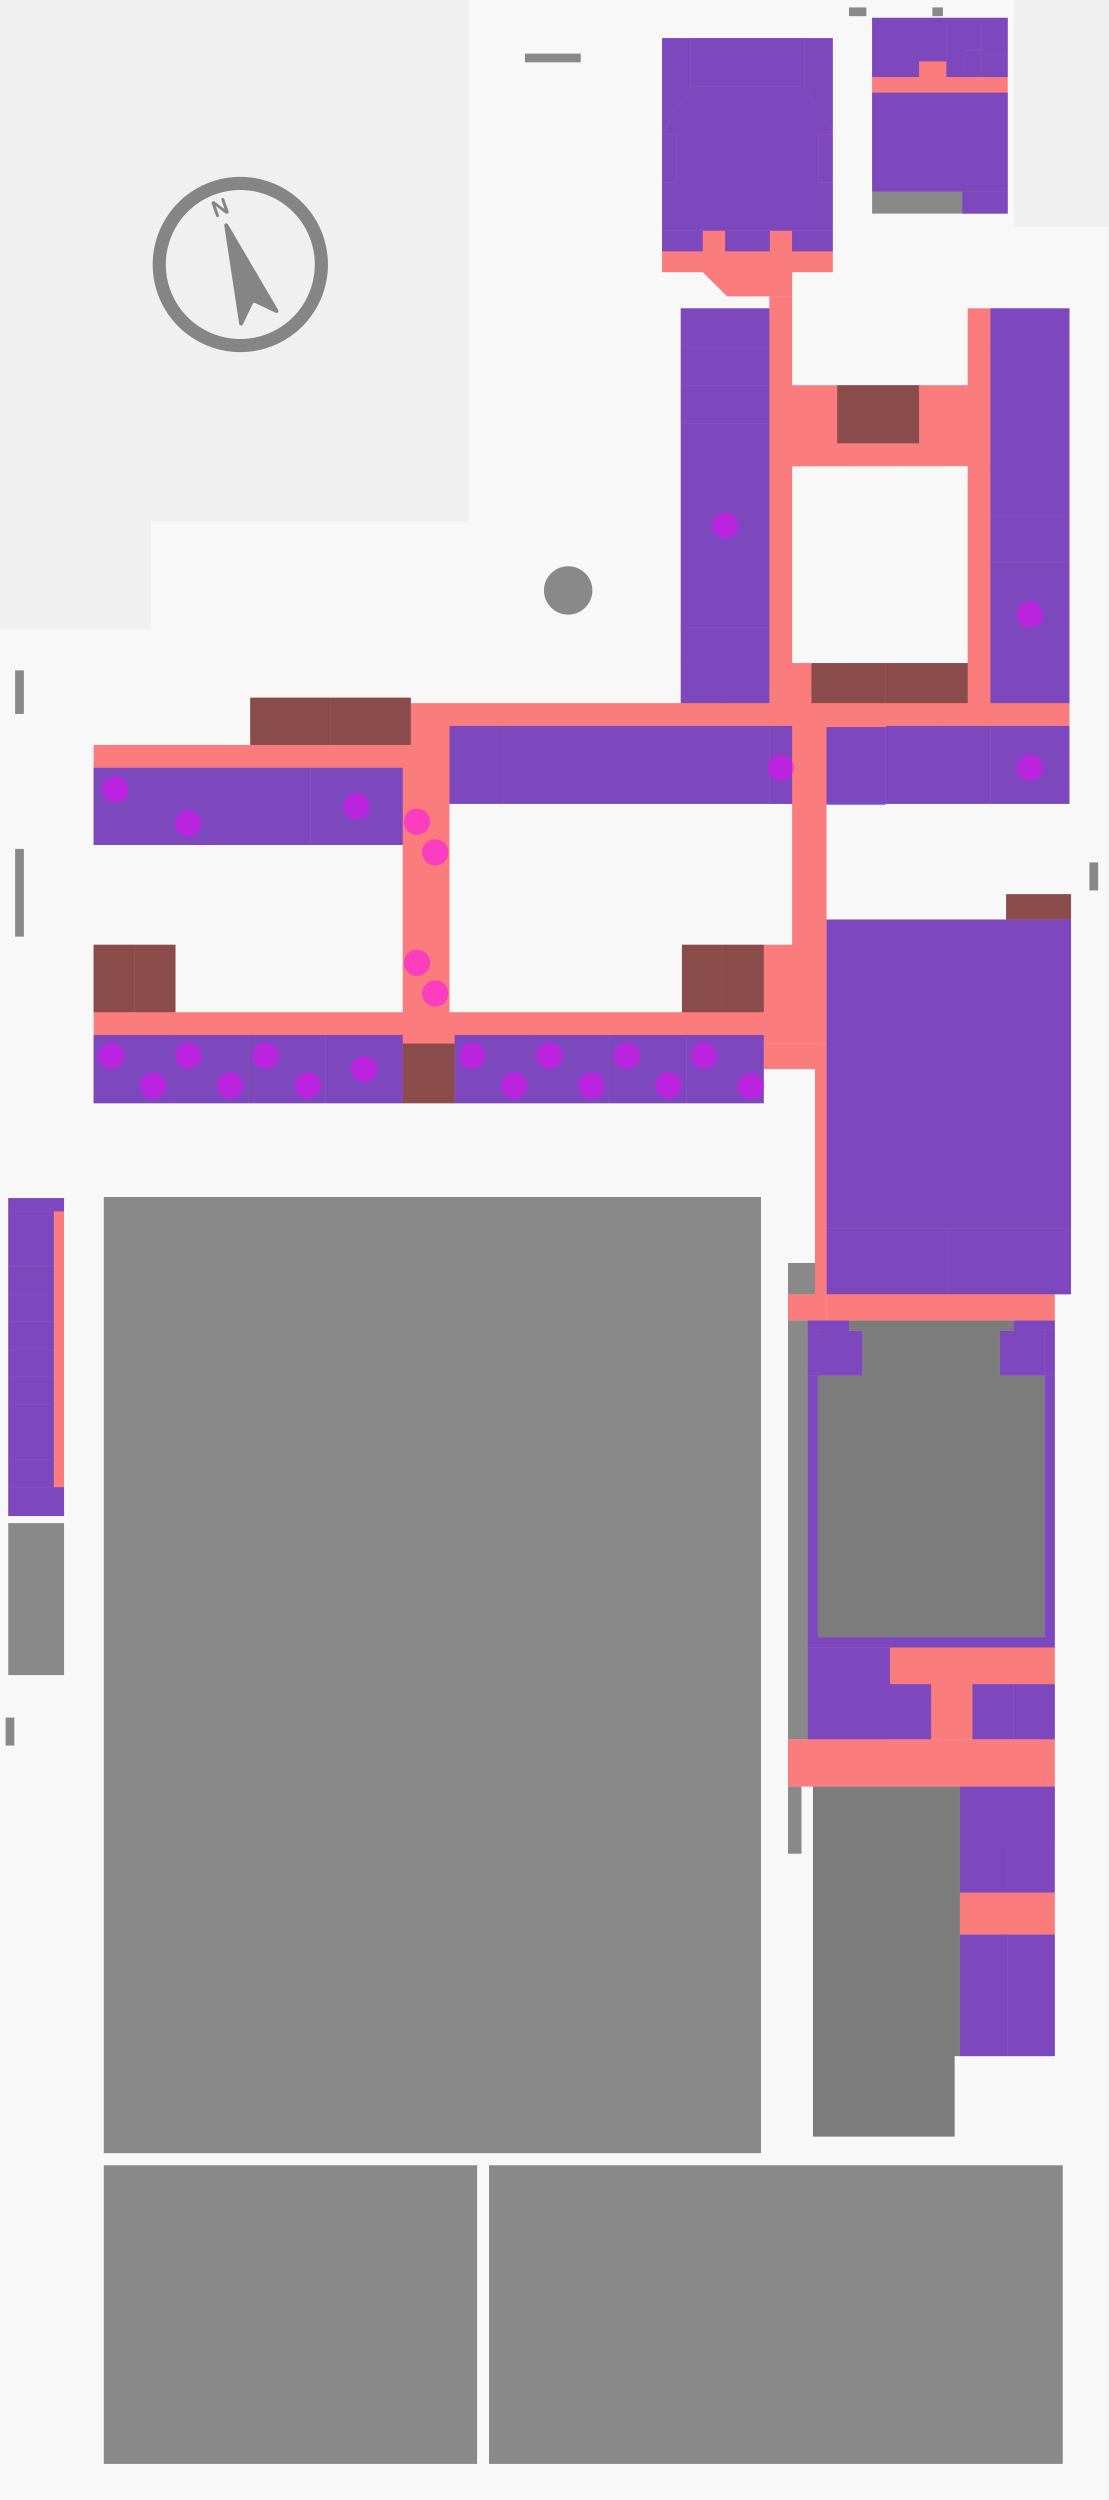
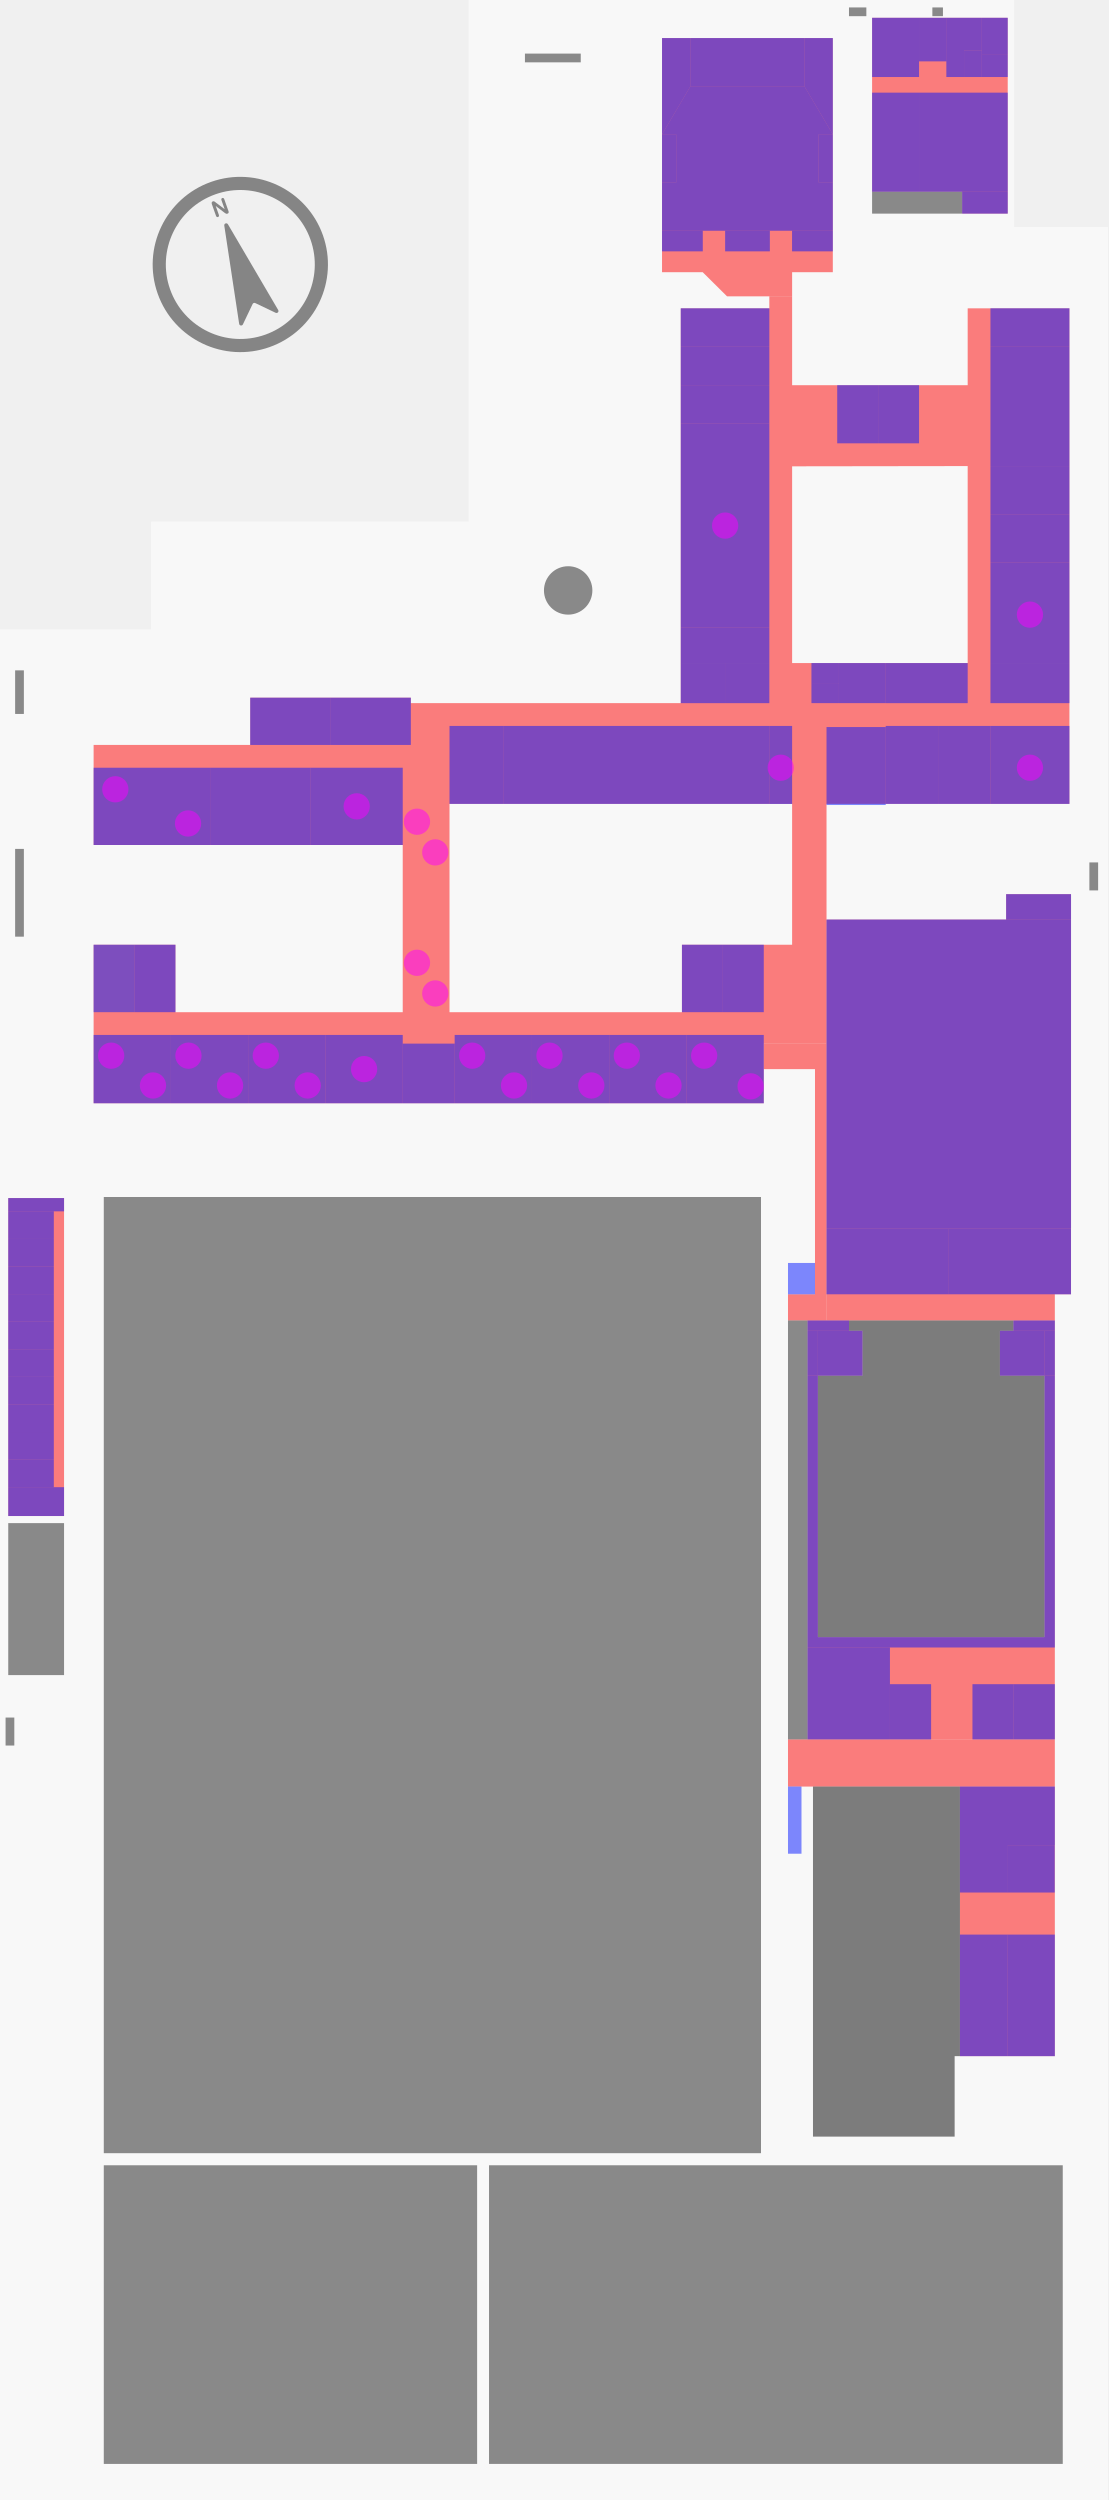
<svg xmlns="http://www.w3.org/2000/svg" width="1991.316" height="4493.032" viewBox="0 0 1991.316 4493.032" version="1.1" xml:space="preserve" style="clip-rule:evenodd;fill-rule:evenodd;stroke-linejoin:round;stroke-miterlimit:2" id="svg145">
  <defs id="defs145" />
  <path d="m 1822.498,407.861 h 168.818 v 4085.171 H 0 V 1131.161 H 271.412 V 937.339 H 842.211 V 0 h 980.287 z" style="fill:#ffffff;fill-opacity:0.53;stroke-width:2.308" id="base" />
  <path id="enclosure-classroom_building" d="M 1739.131,692.241 V 554.085 h 182.86 v 890.693 h -436.55 v 430.43 h -112.78 v 107.62 H 168.25 v -284.95 h 147.071 v 121.2 h 408.47 v -300.44 h -555.541 v -179.81 h 281.438 v -84.93 h 288.683 v 9.82 H 1223.461 V 554.085 h 159.2 v -21.47 h 40.94 v 159.626 z m 0,145.378 -315.53,0.457 v 353.562 h 315.53 z m -315.53,607.159 H 807.861 v 374.3 H 1225.591 v -121.2 h 198.01 z" style="fill:#fd0000;fill-opacity:0.5" />
  <path d="m 1811.1,31.975 v 351.929 h -81.883 V 344.556 H 1567.337 V 31.975 Z" style="fill:#fd0000;fill-opacity:0.5;stroke-width:1.033" id="enclosure-nishi_hall" />
  <path id="enclosure-audiovisual_hall" d="M 1496.741,68.417 V 489.22 h -73.14 v 43.395 h -116.94 l -43.72,-43.395 h -73.14 V 68.417 Z" style="fill:#fd0000;fill-opacity:0.5" />
  <path d="m 1924.853,1606.968 v 719.15 h -29.108 v 47.05 h -410.31 v -720.55 h 322.78 v -45.65 z" style="fill:#fd0000;fill-opacity:0.5;stroke-width:1.019" id="enclosure-pool" />
  <path id="enclosure-martial_arts_field" style="fill:#fd0000;fill-opacity:0.5;stroke-width:0.997" d="m 1725.201,3210.817 h 170.559 v 484.512 h -170.559 z" />
  <path d="m 1821.284,2373.167 h 74.477 v 752.861 H 1451.348 v -752.861 h 74.467 v 18.506 h 24.224 v 80.705 h -80.182 v 469.985 h 407.395 v -469.985 h -80.182 v -80.705 h 24.214 z" style="fill:#fd0000;fill-opacity:0.5;stroke-width:0.991" id="enclosure-gym" />
  <path id="enclosure-clubroom_building_0" style="fill:#fd0000;fill-opacity:0.5;stroke-width:1.098" d="m 14.815,2153.192 h 100.302 v 571.43 H 14.815 Z" />
  <path id="enclosure-gym_passage_1" style="fill:#fd0000;fill-opacity:0.5;stroke-width:1.142" d="m 1416.191,3126.058 h 479.567 v 84.78 h -479.567 z" />
  <path d="m 1485.441,1875.224 v 497.962 h -69.25 v -47.051 h 48.52 v -404.693 h -92.05 v -46.217 z" style="fill:#fd0000;fill-opacity:0.5;stroke-width:1.142" id="enclosure-gym_passage_0" />
  <path d="m 1725.201,3210.817 v 484.516 h -9.52 v 144.624 h -254.58 v -629.14 z" style="fill-opacity:0.5;stroke-width:0.997" id="none-martial_arts_field" />
  <path id="none-gym" d="m 1877.251,2472.388 v 469.98 h -407.4 v -469.98 h 80.19 v -80.71 h -24.22 v -18.51 h 295.46 v 18.51 h -24.21 v 80.71 z" style="fill-opacity:0.5" />
  <path id="none-clubroom_building_1" style="fill:#1a1a1a;fill-opacity:0.5" d="m 14.816,2737.368 h 100.303 v 273.126 H 14.816 Z" />
-   <path id="none-wc" style="fill:#1a1a1a;fill-opacity:0.5;stroke-width:1.221" d="m 168.25,1697.877 h 73.535 v 121.208 h -73.535 z" />
+   <path id="main-wc_class_west_2f" style="fill:#0020ff;fill-opacity:0.5;stroke-width:1.221" d="m 168.25,1697.877 h 73.535 v 121.208 h -73.535 z" />
  <path id="none-nishi_hall" style="fill:#1a1a1a;fill-opacity:0.5;stroke-width:1.032" d="m 1567.337,344.553 h 161.874 v 39.37 h -161.874 z" />
-   <path id="none-wc1" style="fill:#1a1a1a;fill-opacity:0.5;stroke-width:1.221" d="m 1225.586,1697.877 h 73.535 v 121.208 h -73.535 z" />
-   <path id="none-stairs" style="fill:#1a1a1a;fill-opacity:0.5;stroke-width:1.221" d="m 241.785,1697.877 h 73.535 v 121.208 h -73.535 z" />
-   <path id="none-stairs1" style="fill:#1a1a1a;fill-opacity:0.5;stroke-width:1.221" d="m 1299.126,1697.877 h 73.535 v 121.208 h -73.535 z" />
-   <path id="none-wc2" style="fill:#1a1a1a;fill-opacity:0.5;stroke-width:1.133" d="m 1504.646,692.241 h 73.535 v 104.491 h -73.535 z" />
-   <path id="none-stairs2" style="fill:#1a1a1a;fill-opacity:0.5;stroke-width:1.133" d="m 1578.186,692.241 h 73.535 v 104.491 h -73.535 z" />
-   <path id="none-stairs3" style="fill:#1a1a1a;fill-opacity:0.5;stroke-width:1.055" d="m 449.688,1253.902 h 144.84 v 84.927 h -144.84 z" />
-   <path id="none-wc3" style="fill:#1a1a1a;fill-opacity:0.5;stroke-width:1.052" d="m 594.528,1253.902 h 143.838 v 84.927 h -143.838 z" />
-   <path id="none-stairs4" style="fill:#1a1a1a;fill-opacity:0.5;stroke-width:1.088" d="m 723.793,1875.608 h 93.318 v 107.22 h -93.318 z" />
-   <path id="none-stairs5" style="fill:#1a1a1a;fill-opacity:0.5;stroke-width:1.054" d="m 1808.225,1606.972 h 116.641 v 45.654 h -116.641 z" />
-   <path id="none-stairs6" style="fill:#1a1a1a;fill-opacity:0.5;stroke-width:1.203" d="m 1416.194,2269.811 h 48.527 v 56.303 h -48.527 z" />
+   <path id="main-wc_class_east_2f" style="fill:#0015ff;fill-opacity:0.5;stroke-width:1.221" d="m 1225.586,1697.877 h 73.535 v 121.208 h -73.535 z" />
+   <path id="main-stairs_class_west_2f" style="fill:#0015ff;fill-opacity:0.5;stroke-width:1.221" d="m 241.785,1697.877 h 73.535 v 121.208 h -73.535 z" />
+   <path id="main-stairs_class_east_2f" style="fill:#0015ff;fill-opacity:0.5;stroke-width:1.221" d="m 1299.126,1697.877 h 73.535 v 121.208 h -73.535 z" />
+   <path id="main-wc_management_north_2f" style="fill:#0015ff;fill-opacity:0.5;stroke-width:1.133" d="m 1504.646,692.241 h 73.535 v 104.491 h -73.535 z" />
+   <path id="main-stairs_management_north_2f" style="fill:#0015ff;fill-opacity:0.5;stroke-width:1.133" d="m 1578.186,692.241 h 73.535 v 104.491 h -73.535 z" />
+   <path id="main-stairs_management_west_2f" style="fill:#0015ff;fill-opacity:0.5;stroke-width:1.055" d="m 449.688,1253.902 h 144.84 v 84.927 h -144.84 z" />
+   <path id="main-wc_management_west_2f" style="fill:#0015ff;fill-opacity:0.5;stroke-width:1.052" d="m 594.528,1253.902 h 143.838 v 84.927 h -143.838 z" />
+   <path id="main-stairs_class_center_2f" style="fill:#0015ff;fill-opacity:0.5;stroke-width:1.088" d="m 723.793,1875.608 h 93.318 v 107.22 h -93.318 z" />
+   <path id="main-stairs_pool_2f" style="fill:#0015ff;fill-opacity:0.5;stroke-width:1.054" d="m 1808.225,1606.972 h 116.641 v 45.654 h -116.641 z" />
+   <path id="main-stairs_gym_passage_2f_0" style="fill:#0015ff;fill-opacity:0.5;stroke-width:1.203" d="m 1416.194,2269.811 h 48.527 v 56.303 h -48.527 z" />
  <path id="none-gym_passage" style="fill:#1a1a1a;fill-opacity:0.5;stroke-width:1.203" d="m 1416.194,2373.169 h 35.16 v 752.868 h -35.16 z" />
-   <path id="none-stairs7" style="fill:#1a1a1a;fill-opacity:0.5;stroke-width:0.884" d="m 1416.189,3210.819 h 24.263 v 120.709 h -24.263 z" />
-   <path id="none-wc4" style="fill:#1a1a1a;fill-opacity:0.5;stroke-width:1.006" d="m 1507.715,1191.682 h 84.105 v 71.985 h -84.105 z" />
-   <path id="none-ev" style="fill:#1a1a1a;fill-opacity:0.5;stroke-width:0.545" d="m 1458.323,1227.631 h 49.391 v 36.037 h -49.391 z" />
-   <path id="none-wc5" style="fill:#1a1a1a;fill-opacity:0.5;stroke-width:0.545" d="m 1458.323,1191.638 h 49.391 v 35.992 h -49.391 z" />
-   <path id="none-stairs8" style="fill:#1a1a1a;fill-opacity:0.5;stroke-width:1.332" d="m 1591.817,1191.681 h 147.316 v 72.03 h -147.316 z" />
+   <path id="main-stairs_gym_passage_2f_1" style="fill:#0015ff;fill-opacity:0.5;stroke-width:0.884" d="m 1416.189,3210.819 h 24.263 v 120.709 h -24.263 z" />
+   <path id="main-stairs_management_center_2f" style="fill:#0015ff;fill-opacity:0.5;stroke-width:1.006" d="m 1507.715,1191.682 h 84.105 v 71.985 h -84.105 z" />
+   <path id="main-ev_2f" style="fill:#0015ff;fill-opacity:0.5;stroke-width:0.545" d="m 1458.323,1227.631 h 49.391 v 36.037 h -49.391 z" />
+   <path id="main-wc_management_center_accessible_2f" style="fill:#0015ff;fill-opacity:0.5;stroke-width:0.545" d="m 1458.323,1191.638 h 49.391 v 35.992 h -49.391 z" />
+   <path id="main-wc_management_center_2f" style="fill:#0015ff;fill-opacity:0.5;stroke-width:1.332" d="m 1591.817,1191.681 h 147.316 v 72.03 h -147.316 z" />
  <path id="none-grand" style="fill:#1a1a1a;fill-opacity:0.5;stroke-width:0.988" d="m 186.517,2151.267 h 1181.144 v 1718.463 H 186.517 Z" />
  <path id="none-tennis_court" style="fill:#1a1a1a;fill-opacity:0.5;stroke-width:0.98" d="m 186.517,3891.448 h 670.976 v 536.734 H 186.517 Z" />
  <path id="none-handball_court" style="fill:#1a1a1a;fill-opacity:0.5;stroke-width:1.001" d="M 878.89,3891.448 H 1909.993 v 536.733 H 878.89 Z" />
  <path id="none-fountain" style="fill:#1a1a1a;fill-opacity:0.5;stroke-width:0.906" d="m 1064.623,1061.134 a 43.502,43.502 0 0 1 -43.502,43.502 43.502,43.502 0 0 1 -43.502,-43.502 43.502,43.502 0 0 1 43.502,-43.502 43.502,43.502 0 0 1 43.502,43.502 z" />
  <path id="none-gate_east_0" style="fill:#1a1a1a;fill-opacity:0.5;stroke-width:0.622" d="m 1973.558,1600.246 h -15.696 v -50.305 h 15.696 z" />
  <path id="none-gate_nishi_hall_0" style="fill:#1a1a1a;fill-opacity:0.5;stroke-width:0.49" d="m 1525.815,29.072 v -15.696 h 31.191 v 15.696 z" />
  <path id="none-gate_nishi_hall_1" style="fill:#1a1a1a;fill-opacity:0.5;stroke-width:0.382" d="m 1675.663,29.072 v -15.696 h 18.994 v 15.696 z" />
  <path id="none-gate_west_2" style="fill:#1a1a1a;fill-opacity:0.5;stroke-width:0.622" d="m 25.714,3137.106 h -15.696 v -50.305 h 15.696 z" />
  <path id="none-gate_north_0" style="fill:#1a1a1a;fill-opacity:0.5;stroke-width:0.879" d="m 943.421,112.029 v -15.696 h 100.303 v 15.696 z" />
  <path id="none-gate_west_0" style="fill:#1a1a1a;fill-opacity:0.5;stroke-width:1.102" d="m 27.198,1525.675 h 15.696 v 157.701 H 27.198 Z" />
  <path id="none-gate_west_1" style="fill:#1a1a1a;fill-opacity:0.5;stroke-width:0.777" d="m 27.198,1204.781 h 15.696 v 78.33 H 27.198 Z" />
  <path d="m 379.321,326.904 c 81.93,-29.013 172.002,13.949 201.015,95.88 29.013,81.93 -13.949,172.003 -95.879,201.016 -81.931,29.013 -172.004,-13.95 -201.017,-95.88 -29.013,-81.93 13.95,-172.003 95.881,-201.016 z m 7.885,22.267 c -69.642,24.661 -106.16,101.223 -81.499,170.863 24.661,69.641 101.223,106.159 170.865,81.498 69.64,-24.661 106.159,-101.223 81.498,-170.864 -24.661,-69.641 -101.223,-106.158 -170.863,-81.497 z" style="fill:#1a1a1a;fill-opacity:0.5;stroke-width:0.157" id="none-compass_2" />
  <path d="m 436.53,583.011 c -0.67,1.404 -2.178,2.208 -3.717,1.978 -1.541,-0.226 -2.751,-1.432 -2.985,-2.973 -5.156,-34.036 -20.451,-135.013 -26.753,-176.606 -0.254,-1.68 0.719,-3.303 2.319,-3.87 1.603,-0.568 3.381,0.082 4.241,1.547 21.278,36.29 72.936,124.39 90.348,154.086 0.79,1.345 0.609,3.043 -0.446,4.188 -1.052,1.147 -2.729,1.472 -4.133,0.802 -11.529,-5.496 -29.425,-14.035 -36.662,-17.487 -0.847,-0.404 -1.822,-0.454 -2.709,-0.14 -0.884,0.313 -1.611,0.966 -2.015,1.813 -3.452,7.237 -11.989,25.137 -17.487,36.662 z" style="fill:#1a1a1a;fill-opacity:0.5;stroke-width:0.29" id="none-compass_1" />
  <path d="m 387.609,363.798 16.145,12.184 -5.685,-16.054 c -0.369,-1.043 -0.423,-1.905 -0.16,-2.585 0.263,-0.68 0.776,-1.155 1.535,-1.424 0.787,-0.279 1.497,-0.237 2.137,0.124 0.64,0.36 1.143,1.063 1.512,2.106 l 7.517,21.228 c 0.839,2.369 0.278,3.901 -1.688,4.597 -0.49,0.174 -0.958,0.26 -1.4,0.257 -0.442,-0.002 -0.891,-0.096 -1.344,-0.281 -0.45,-0.186 -0.897,-0.432 -1.337,-0.739 -0.442,-0.306 -0.885,-0.623 -1.332,-0.948 l -15.824,-12.091 5.6,15.815 c 0.365,1.031 0.402,1.895 0.112,2.592 -0.293,0.698 -0.813,1.179 -1.562,1.444 -0.772,0.273 -1.487,0.226 -2.141,-0.143 -0.657,-0.368 -1.165,-1.062 -1.526,-2.081 l -7.374,-20.823 c -0.313,-0.884 -0.461,-1.612 -0.44,-2.186 0.036,-0.634 0.263,-1.222 0.68,-1.763 0.417,-0.541 0.938,-0.922 1.564,-1.144 0.49,-0.174 0.938,-0.243 1.344,-0.207 0.408,0.035 0.791,0.141 1.151,0.318 0.36,0.177 0.752,0.431 1.181,0.763 0.429,0.332 0.871,0.679 1.333,1.041 z" style="fill:#1a1a1a;fill-opacity:0.5;fill-rule:nonzero;stroke-width:0.267" id="none-compass_0" />
  <path id="main-document_preparation_room" style="fill:#0015ff;fill-opacity:0.5;stroke-width:0.576" d="m 1223.466,1191.641 h 79.597 v 72.075 h -79.597 z" />
  <path id="main-changing_room_3" style="fill:#0015ff;fill-opacity:0.5;stroke-width:0.576" d="m 1303.063,1191.641 h 79.597 v 72.075 h -79.597 z" />
  <path id="main-changing_room_1" style="fill:#0015ff;fill-opacity:0.5;stroke-width:0.767" d="m 1223.473,1127.853 h 159.195 v 63.788 h -159.195 z" />
  <path id="main-broadcast_room" style="fill:#0015ff;fill-opacity:0.5;stroke-width:0.903" d="m 1382.66,1304.661 h 40.945 v 140.229 h -40.945 z" />
  <path id="main-pool" style="fill:#0015ff;fill-opacity:0.5;stroke-width:1.502" d="m 1485.445,1652.613 h 439.423 v 555.389 H 1485.445 Z" />
  <path id="main-meeting_room" style="fill:#0015ff;fill-opacity:0.5;stroke-width:1.838" d="m 1223.473,761.325 h 159.195 v 366.534 h -159.195 z" />
  <path id="main-art_preparation_room" style="fill:#0015ff;fill-opacity:0.5;stroke-width:0.588" d="m 1780.068,924.285 h 141.911 v 86.608 h -141.911 z" />
  <path id="main-2h" style="fill:#0015ff;fill-opacity:0.5;stroke-width:1.367" d="M 168.249,1860.013 H 307.136 V 1982.81 H 168.249 Z" />
  <path id="main-2g" style="fill:#0015ff;fill-opacity:0.5;stroke-width:1.367" d="M 307.135,1860.013 H 446.022 V 1982.81 H 307.135 Z" />
  <path id="main-2f" style="fill:#0015ff;fill-opacity:0.5;stroke-width:1.367" d="M 446.022,1860.013 H 584.909 V 1982.81 H 446.022 Z" />
  <path id="main-2e" style="fill:#0015ff;fill-opacity:0.5;stroke-width:1.367" d="m 584.908,1860.013 h 138.886 V 1982.81 h -138.886 z" />
  <path id="main-2d" style="fill:#0015ff;fill-opacity:0.5;stroke-width:1.367" d="m 817.113,1860.013 h 138.886 V 1982.81 h -138.886 z" />
  <path id="main-2c" style="fill:#0015ff;fill-opacity:0.5;stroke-width:1.367" d="M 956,1860.013 H 1094.887 V 1982.81 H 956 Z" />
  <path id="main-2b" style="fill:#0015ff;fill-opacity:0.5;stroke-width:1.367" d="m 1094.89,1860.013 h 138.886 V 1982.81 h -138.886 z" />
  <path id="main-2a" style="fill:#0015ff;fill-opacity:0.5;stroke-width:1.367" d="m 1233.77,1860.013 h 138.886 V 1982.81 h -138.886 z" />
  <path id="main-teachers_room" style="fill:#0015ff;fill-opacity:0.5;stroke-width:2.01" d="m 904.428,1304.658 h 478.242 v 140.12 H 904.428 Z" />
  <path id="main-special_room_2nd" style="fill:#0015ff;fill-opacity:0.5;stroke-width:1.095" d="m 1780.077,1304.658 h 141.911 v 140.12 h -141.911 z" />
  <path id="main-mathematics_preparation_room" style="fill:#0015ff;fill-opacity:0.5;stroke-width:1.453" d="m 1223.457,554.087 h 159.195 v 69.079 h -159.195 z" />
  <path id="main-english_preparation_room" style="fill:#0015ff;fill-opacity:0.5;stroke-width:1.453" d="m 1223.457,692.242 h 159.195 v 69.079 h -159.195 z" />
  <path id="main-japanese_preparation_room" style="fill:#0015ff;fill-opacity:0.5;stroke-width:1.453" d="m 1223.457,623.164 h 159.195 v 69.079 h -159.195 z" />
  <path id="main-social_studies_room_2nd" style="fill:#0015ff;fill-opacity:0.5;stroke-width:1.208" d="m 558.317,1379.769 h 165.476 v 138.863 h -165.476 z" />
  <path id="main-social_studies_preparation_room" style="fill:#0015ff;fill-opacity:0.5;stroke-width:1.262" d="m 377.7,1379.769 h 180.623 v 138.863 H 377.7 Z" />
  <path id="main-social_studies_room_1st" style="fill:#0015ff;fill-opacity:0.5;stroke-width:1.359" d="m 168.254,1379.769 h 209.446 v 138.863 H 168.254 Z" />
  <path id="main-printing_room" style="fill:#0015ff;fill-opacity:0.5;stroke-width:1.112" d="m 807.865,1304.654 h 96.554 v 140.119 h -96.554 z" />
  <path id="main-career_room" style="fill:#0015ff;fill-opacity:0.5;stroke-width:1.208" d="m 1485.435,1306.657 h 106.372 v 140.12 h -106.372 z" />
  <path id="main-consultation_room_1st" style="fill:#0015ff;fill-opacity:0.5;stroke-width:1.136" d="m 1591.806,1304.657 h 94.13 v 140.12 h -94.13 z" />
  <path id="main-consultation_room_2nd" style="fill:#0015ff;fill-opacity:0.5;stroke-width:1.136" d="m 1685.937,1304.657 h 94.13 v 140.12 h -94.13 z" />
  <path id="main-art_material_room" style="fill:#0015ff;fill-opacity:0.5;stroke-width:0.536" d="m 1780.068,1191.64 h 141.911 v 72.074 h -141.911 z" />
  <path id="main-craft_preparation_room" style="fill:#0015ff;fill-opacity:0.5;stroke-width:0.588" d="m 1780.068,837.677 h 141.911 v 86.608 h -141.911 z" />
  <path id="main-art_room" style="fill:#0015ff;fill-opacity:0.5;stroke-width:0.849" d="m 1780.068,1010.892 h 141.911 v 180.748 h -141.911 z" />
  <path id="main-craft_room" style="fill:#0015ff;fill-opacity:0.5;stroke-width:0.925" d="m 1780.068,623.163 h 141.911 v 214.514 h -141.911 z" />
  <path id="main-craft_warehouse" style="fill:#0015ff;fill-opacity:0.5;stroke-width:0.525" d="m 1780.068,554.084 h 141.911 v 69.078 h -141.911 z" />
  <path id="shinkan80-s80_2a_back" style="fill:#fb00ff;fill-opacity:0.5;stroke-width:0.792" d="m 1372.609,1952.39 a 23.622,23.622 0 0 1 -23.622,23.622 23.622,23.622 0 0 1 -23.622,-23.622 23.622,23.622 0 0 1 23.622,-23.622 23.622,23.622 0 0 1 23.622,23.622 z" />
  <path id="shinkan80-s80_2a_front" style="fill:#fb00ff;fill-opacity:0.5;stroke-width:0.792" d="m 1289.144,1897.272 a 23.622,23.622 0 0 1 -23.622,23.622 23.622,23.622 0 0 1 -23.622,-23.622 23.622,23.622 0 0 1 23.622,-23.622 23.622,23.622 0 0 1 23.622,23.622 z" />
  <path id="shinkan80-s80_2b_back" style="fill:#fb00ff;fill-opacity:0.5;stroke-width:0.792" d="m 1225.078,1950.815 a 23.622,23.622 0 0 1 -23.622,23.622 23.622,23.622 0 0 1 -23.622,-23.622 23.622,23.622 0 0 1 23.622,-23.622 23.622,23.622 0 0 1 23.622,23.622 z" />
  <path id="shinkan80-s80_2b_front" style="fill:#fb00ff;fill-opacity:0.5;stroke-width:0.792" d="m 1150.157,1897.272 a 23.622,23.622 0 0 1 -23.622,23.622 23.622,23.622 0 0 1 -23.622,-23.622 23.622,23.622 0 0 1 23.622,-23.622 23.622,23.622 0 0 1 23.622,23.622 z" />
  <path id="shinkan80-s80_2c_back" style="fill:#fb00ff;fill-opacity:0.5;stroke-width:0.792" d="m 1086.343,1950.815 a 23.622,23.622 0 0 1 -23.622,23.622 23.622,23.622 0 0 1 -23.622,-23.622 23.622,23.622 0 0 1 23.622,-23.622 23.622,23.622 0 0 1 23.622,23.622 z" />
  <path id="shinkan80-s80_2c_front" style="fill:#fb00ff;fill-opacity:0.5;stroke-width:0.792" d="m 1011.169,1897.272 a 23.622,23.622 0 0 1 -23.622,23.622 23.622,23.622 0 0 1 -23.622,-23.622 23.622,23.622 0 0 1 23.622,-23.622 23.622,23.622 0 0 1 23.622,23.622 z" />
  <path id="shinkan80-s80_2d_back" style="fill:#fb00ff;fill-opacity:0.5;stroke-width:0.792" d="m 947.412,1950.815 a 23.622,23.622 0 0 1 -23.622,23.622 23.622,23.622 0 0 1 -23.622,-23.622 23.622,23.622 0 0 1 23.622,-23.622 23.622,23.622 0 0 1 23.622,23.622 z" />
  <path id="shinkan80-s80_2d_front" style="fill:#fb00ff;fill-opacity:0.5;stroke-width:0.792" d="m 872.283,1897.272 a 23.622,23.622 0 0 1 -23.622,23.622 23.622,23.622 0 0 1 -23.622,-23.622 23.622,23.622 0 0 1 23.622,-23.622 23.622,23.622 0 0 1 23.622,23.622 z" />
  <path id="shinkan80-s80_2e" style="fill:#fb00ff;fill-opacity:0.5;stroke-width:0.792" d="m 677.975,1921.428 a 23.622,23.622 0 0 1 -23.622,23.622 23.622,23.622 0 0 1 -23.622,-23.622 23.622,23.622 0 0 1 23.622,-23.622 23.622,23.622 0 0 1 23.622,23.622 z" />
  <path id="shinkan80-s80_2f_back" style="fill:#fb00ff;fill-opacity:0.5;stroke-width:0.792" d="m 576.619,1950.815 a 23.622,23.622 0 0 1 -23.622,23.622 23.622,23.622 0 0 1 -23.622,-23.622 23.622,23.622 0 0 1 23.622,-23.622 23.622,23.622 0 0 1 23.622,23.622 z" />
  <path id="shinkan80-s80_2f_front" style="fill:#fb00ff;fill-opacity:0.5;stroke-width:0.792" d="m 501.293,1897.272 a 23.622,23.622 0 0 1 -23.622,23.622 23.622,23.622 0 0 1 -23.622,-23.622 23.622,23.622 0 0 1 23.622,-23.622 23.622,23.622 0 0 1 23.622,23.622 z" />
  <path id="shinkan80-s80_2g_back" style="fill:#fb00ff;fill-opacity:0.5;stroke-width:0.792" d="m 437.074,1950.815 a 23.622,23.622 0 0 1 -23.622,23.622 23.622,23.622 0 0 1 -23.622,-23.622 23.622,23.622 0 0 1 23.622,-23.622 23.622,23.622 0 0 1 23.622,23.622 z" />
  <path id="shinkan80-s80_2g_front" style="fill:#fb00ff;fill-opacity:0.5;stroke-width:0.792" d="m 362.305,1897.272 a 23.622,23.622 0 0 1 -23.622,23.622 23.622,23.622 0 0 1 -23.622,-23.622 23.622,23.622 0 0 1 23.622,-23.622 23.622,23.622 0 0 1 23.622,23.622 z" />
  <path id="shinkan80-s80_2h_back" style="fill:#fb00ff;fill-opacity:0.5;stroke-width:0.792" d="m 298.593,1950.815 a 23.622,23.622 0 0 1 -23.622,23.622 23.622,23.622 0 0 1 -23.622,-23.622 23.622,23.622 0 0 1 23.622,-23.622 23.622,23.622 0 0 1 23.622,23.622 z" />
  <path id="shinkan80-s80_2h_front" style="fill:#fb00ff;fill-opacity:0.5;stroke-width:0.792" d="m 223.419,1897.272 a 23.622,23.622 0 0 1 -23.622,23.622 23.622,23.622 0 0 1 -23.622,-23.622 23.622,23.622 0 0 1 23.622,-23.622 23.622,23.622 0 0 1 23.622,23.622 z" />
  <path id="shinkan80-s80_social2" style="fill:#fb00ff;fill-opacity:0.5;stroke-width:0.792" d="m 664.68,1449.203 a 23.622,23.622 0 0 1 -23.622,23.622 23.622,23.622 0 0 1 -23.622,-23.622 23.622,23.622 0 0 1 23.622,-23.622 23.622,23.622 0 0 1 23.622,23.622 z" />
  <path id="shinkan80-s80_social1_front" style="fill:#fb00ff;fill-opacity:0.5;stroke-width:0.792" d="m 361.585,1479.949 a 23.622,23.622 0 0 1 -23.622,23.622 23.622,23.622 0 0 1 -23.622,-23.622 23.622,23.622 0 0 1 23.622,-23.622 23.622,23.622 0 0 1 23.622,23.622 z" />
  <path id="shinkan80-s80_social1_back" style="fill:#fb00ff;fill-opacity:0.5;stroke-width:0.792" d="m 230.876,1418.532 a 23.622,23.622 0 0 1 -23.622,23.622 23.622,23.622 0 0 1 -23.622,-23.622 23.622,23.622 0 0 1 23.622,-23.622 23.622,23.622 0 0 1 23.622,23.622 z" />
  <path id="shinkan80-s80_meeting" style="fill:#fb00ff;fill-opacity:0.5;stroke-width:0.792" d="m 1326.838,944.587 a 23.622,23.622 0 0 1 -23.622,23.622 23.622,23.622 0 0 1 -23.622,-23.622 23.622,23.622 0 0 1 23.622,-23.622 23.622,23.622 0 0 1 23.622,23.622 z" />
  <path id="shinkan80-s80_broadcast" style="fill:#fb00ff;fill-opacity:0.5;stroke-width:0.792" d="m 1426.754,1379.772 a 23.622,23.622 0 0 1 -23.622,23.622 23.622,23.622 0 0 1 -23.622,-23.622 23.622,23.622 0 0 1 23.622,-23.622 23.622,23.622 0 0 1 23.622,23.622 z" />
  <path id="shinkan80-s80_art" style="fill:#fb00ff;fill-opacity:0.5;stroke-width:0.792" d="m 1874.65,1104.637 a 23.622,23.622 0 0 1 -23.622,23.622 23.622,23.622 0 0 1 -23.622,-23.622 23.622,23.622 0 0 1 23.622,-23.622 23.622,23.622 0 0 1 23.622,23.622 z" />
  <path id="shinkan80-s80_special2" style="fill:#fb00ff;fill-opacity:0.5;stroke-width:0.792" d="m 1874.65,1379.772 a 23.622,23.622 0 0 1 -23.622,23.622 23.622,23.622 0 0 1 -23.622,-23.622 23.622,23.622 0 0 1 23.622,-23.622 23.622,23.622 0 0 1 23.622,23.622 z" />
  <path id="shinkan80-s80_hallway4" style="fill:#fb00ff;fill-opacity:0.5;stroke-width:0.792" d="m 773.04,1730.343 a 23.622,23.622 0 0 1 -23.622,23.622 23.622,23.622 0 0 1 -23.622,-23.622 23.622,23.622 0 0 1 23.622,-23.622 23.622,23.622 0 0 1 23.622,23.622 z" />
  <path id="shinkan80-s80_hallway3" style="fill:#fb00ff;fill-opacity:0.5;stroke-width:0.792" d="m 773.04,1476.799 a 23.622,23.622 0 0 1 -23.622,23.622 23.622,23.622 0 0 1 -23.622,-23.622 23.622,23.622 0 0 1 23.622,-23.622 23.622,23.622 0 0 1 23.622,23.622 z" />
  <path id="shinkan80-s80_hallway2" style="fill:#fb00ff;fill-opacity:0.5;stroke-width:0.792" d="m 805.865,1785.461 a 23.622,23.622 0 0 1 -23.622,23.622 23.622,23.622 0 0 1 -23.622,-23.622 23.622,23.622 0 0 1 23.622,-23.622 23.622,23.622 0 0 1 23.622,23.622 z" />
  <path id="shinkan80-s80_hallway1" style="fill:#fb00ff;fill-opacity:0.5;stroke-width:0.792" d="m 805.865,1531.917 a 23.622,23.622 0 0 1 -23.622,23.622 23.622,23.622 0 0 1 -23.622,-23.622 23.622,23.622 0 0 1 23.622,-23.622 23.622,23.622 0 0 1 23.622,23.622 z" />
  <path id="main-pool_changing_room_man" style="fill:#0015ff;fill-opacity:0.5;stroke-width:1.627" d="m 1485.447,2207.999 h 219.685 v 118.114 h -219.685 z" />
  <path id="main-pool_changing_room_woman" style="fill:#0015ff;fill-opacity:0.5;stroke-width:1.627" d="m 1705.127,2207.999 h 219.685 v 118.114 h -219.685 z" />
  <path id="main-gym_2f_teachers" style="fill:#0015ff;fill-opacity:0.5;stroke-width:1.198" d="m 1451.352,2960.896 h 148.032 v 165.167 h -148.032 z" />
  <path id="main-gym_2f_changing_room_man" style="fill:#0015ff;fill-opacity:0.5;stroke-width:0.657" d="m 1747.729,3026.833 h 74.016 v 99.213 h -74.016 z" />
  <path id="main-gym_2f_changing_room_woman" style="fill:#0015ff;fill-opacity:0.5;stroke-width:0.657" d="m 1821.739,3026.833 h 74.016 v 99.213 h -74.016 z" />
  <path id="main-gym_2f_stage_broadcast_room" style="fill:#0015ff;fill-opacity:0.5;stroke-width:0.616" d="m 1469.854,2391.679 h 80.184 v 80.709 h -80.184 z" />
  <path id="main-gym_2f_stage_waiting_room" style="fill:#0015ff;fill-opacity:0.5;stroke-width:0.616" d="m 1797.071,2391.679 h 80.184 v 80.709 h -80.184 z" />
  <path id="main-gym_2f_stairs" style="fill:#0015ff;fill-opacity:0.5;stroke-width:0.657" d="m 1599.382,3026.833 h 74.016 v 99.213 h -74.016 z" />
  <path d="m 1895.759,2960.892 h -444.408 v -488.486 h 18.504 v 469.952 h 407.4 v -469.952 h 18.504 z" style="fill:#0015ff;fill-opacity:0.5;stroke-width:0.728" id="main-gym_2f_catwalk" />
  <path id="main-gym_2f_stage_stairs_1" style="fill:#0015ff;fill-opacity:0.5;stroke-width:0.284" d="m 1525.818,2373.168 v 18.504 h -74.471 v -18.504 z" />
  <path id="main-gym_2f_passage_1" style="fill:#0015ff;fill-opacity:0.5;stroke-width:0.296" d="m 1469.852,2391.681 v 80.709 h -18.504 v -80.709 z" />
  <path id="main-gym_2f_passage_0" style="fill:#0015ff;fill-opacity:0.5;stroke-width:0.296" d="m 1895.752,2391.681 v 80.709 h -18.504 v -80.709 z" />
  <path id="main-gym_2f_stage_stairs_0" style="fill:#0015ff;fill-opacity:0.5;stroke-width:0.284" d="m 1895.758,2373.168 v 18.504 h -74.471 v -18.504 z" />
  <path id="main-clubroom_building_0_2f_room_0" style="fill:#0015ff;fill-opacity:0.5;stroke-width:0.956" d="M 14.816,2177.031 H 96.706 v 49.579 H 14.816 Z" />
  <path id="main-clubroom_building_0_2f_room_5" style="fill:#0015ff;fill-opacity:0.5;stroke-width:0.956" d="M 14.816,2424.92 H 96.706 v 49.579 H 14.816 Z" />
  <path id="main-clubroom_building_0_2f_room_1" style="fill:#0015ff;fill-opacity:0.5;stroke-width:0.956" d="M 14.816,2226.601 H 96.706 v 49.579 H 14.816 Z" />
  <path id="main-clubroom_building_0_2f_room_6" style="fill:#0015ff;fill-opacity:0.5;stroke-width:0.956" d="M 14.816,2474.498 H 96.706 v 49.579 H 14.816 Z" />
  <path id="main-clubroom_building_0_2f_room_2" style="fill:#0015ff;fill-opacity:0.5;stroke-width:0.956" d="M 14.816,2276.181 H 96.706 v 49.579 H 14.816 Z" />
  <path id="main-clubroom_building_0_2f_room_7" style="fill:#0015ff;fill-opacity:0.5;stroke-width:0.956" d="M 14.816,2524.077 H 96.706 v 49.579 H 14.816 Z" />
  <path id="main-clubroom_building_0_2f_room_3" style="fill:#0015ff;fill-opacity:0.5;stroke-width:0.956" d="M 14.816,2325.762 H 96.706 v 49.579 H 14.816 Z" />
  <path id="main-clubroom_building_0_2f_room_8" style="fill:#0015ff;fill-opacity:0.5;stroke-width:0.956" d="M 14.816,2573.656 H 96.706 v 49.579 H 14.816 Z" />
  <path id="main-clubroom_building_0_2f_room_4" style="fill:#0015ff;fill-opacity:0.5;stroke-width:0.956" d="M 14.816,2375.341 H 96.706 v 49.579 H 14.816 Z" />
  <path id="main-clubroom_building_0_2f_room_9" style="fill:#0015ff;fill-opacity:0.5;stroke-width:0.956" d="M 14.816,2623.234 H 96.706 v 49.579 H 14.816 Z" />
  <path id="main-clubroom_building_0_2f_stairs_0" style="fill:#0015ff;fill-opacity:0.5;stroke-width:1.091" d="M 14.819,2153.195 H 115.123 v 23.839 H 14.819 Z" />
  <path id="main-clubroom_building_0_2f_stairs_1" style="fill:#0015ff;fill-opacity:0.5;stroke-width:1.203" d="M 14.816,2672.799 H 115.119 v 51.802 H 14.816 Z" />
  <path id="main-martial_arts_field_2f_stairs" style="fill:#0015ff;fill-opacity:0.5;stroke-width:1.043" d="m 1810.49,3316.233 h 85.04 v 85.04 h -85.04 z" />
  <path id="main-martial_arts_field_2f_changing_man" style="fill:#0015ff;fill-opacity:0.5;stroke-width:1.674" d="m 1725.209,3476.877 h 85.28 v 218.474 h -85.28 z" />
  <path id="main-martial_arts_field_2f_changing_woman" style="fill:#0015ff;fill-opacity:0.5;stroke-width:1.674" d="m 1810.488,3476.877 h 85.28 v 218.474 h -85.28 z" />
  <path d="m 1895.739,3210.828 v 105.398 h -85.035 v 85.035 h -85.507 v -190.433 z" style="fill:#0015ff;fill-opacity:0.5;stroke-width:2.211" id="main-martial_arts_field_2f_teachers" />
  <path id="main-nishi_hall_2f_meeting_room_1" style="fill:#0015ff;fill-opacity:0.5;stroke-width:1.809" d="m 1567.337,166.516 h 84.379 v 178.012 h -84.379 z" />
  <path id="main-nishi_hall_2f_office" style="fill:#0015ff;fill-opacity:0.5;stroke-width:1.399" d="m 1567.337,31.972 h 84.379 v 106.439 h -84.379 z" />
  <path d="m 1732.66,138.412 h -31.883 V 31.972 h 63.76 v 58.956 h -31.877 z" style="fill:#0015ff;fill-opacity:0.5;stroke-width:1.216" id="main-nishi_hall_2f_wc_man_0" />
  <path id="main-nishi_hall_2f_wc_man_1" style="fill:#0015ff;fill-opacity:0.5;stroke-width:0.574" d="m 1732.658,90.93 h 31.878 v 47.482 h -31.878 z" />
  <path id="main-nishi_hall_2f_shower_man" style="fill:#0015ff;fill-opacity:0.5;stroke-width:0.822" d="m 1764.54,31.974 h 46.568 v 66.583 h -46.568 z" />
  <path id="main-nishi_hall_2f_changing_room_man" style="fill:#0015ff;fill-opacity:0.5;stroke-width:0.636" d="m 1764.54,98.556 h 46.568 v 39.857 h -46.568 z" />
  <path id="main-nishi_hall_2f_meeting_room_0" style="fill:#0015ff;fill-opacity:0.5;stroke-width:2.486" d="m 1651.707,166.516 h 159.385 V 344.528 H 1651.707 Z" />
  <path id="main-nishi_hall_2f_stairs" style="fill:#0015ff;fill-opacity:0.5;stroke-width:0.916" d="m 1651.719,31.973 h 49.149 v 78.331 h -49.149 z" />
  <path id="main-nishi_hall_2f_outdoor_stairs" style="fill:#0015ff;fill-opacity:0.5;stroke-width:0.838" d="m 1729.211,344.554 h 81.89 v 39.37 h -81.89 z" />
  <path id="main-audiovisual_hall_2f_stage" style="fill:#0015fe;fill-opacity:0.5;stroke-width:0.961" d="m 1240.908,68.416 h 204.724 v 86.614 H 1240.908 Z" />
  <path d="m 1496.741,241.488 h -25.59 v 86.616 h 25.59 v 86.612 h -306.94 v -86.612 h 25.59 v -86.616 h -25.59 l 51.11,-86.458 h 204.72 z" style="fill:#0015fe;fill-opacity:0.5;stroke-width:2.038" id="main-audiovisual_hall_2f" />
  <path id="main-audiovisual_hall_2f_stairs_0" style="fill:#0015fe;fill-opacity:0.5;stroke-width:0.427" d="m 1423.497,414.717 h 73.243 v 37.008 h -73.243 z" />
  <path id="main-audiovisual_hall_2f_stairs_1" style="fill:#0015fe;fill-opacity:0.5;stroke-width:0.427" d="m 1189.807,414.717 h 73.243 v 37.008 h -73.243 z" />
  <path id="main-audiovisual_hall_2f_monitor_room" style="fill:#0015fe;fill-opacity:0.5;stroke-width:1.537" d="m 1303.204,414.717 h 80.39 v 37.008 h -80.39 z" />
  <path id="main-audiovisual_hall_2f_ramp_0" style="fill:#0015fe;fill-opacity:0.5;stroke-width:0.565" d="m 1471.149,241.488 h 25.59 v 86.615 h -25.59 z" />
  <path id="main-audiovisual_hall_2f_ramp_1" style="fill:#0015fe;fill-opacity:0.5;stroke-width:0.565" d="m 1189.804,241.488 h 25.59 v 86.615 h -25.59 z" />
  <path id="main-audiovisual_hall_2f_stage_side_1" d="m 1240.911,68.417 v 86.615 l -51.11,86.456 V 68.417 Z" style="fill:#0015fe;fill-opacity:0.5" />
  <path d="m 1445.631,68.417 v 86.615 l 51.11,86.456 V 68.417 Z" style="fill:#0015fe;fill-opacity:0.5" id="main-audiovisual_hall_2f_stage_side_0" />
</svg>
